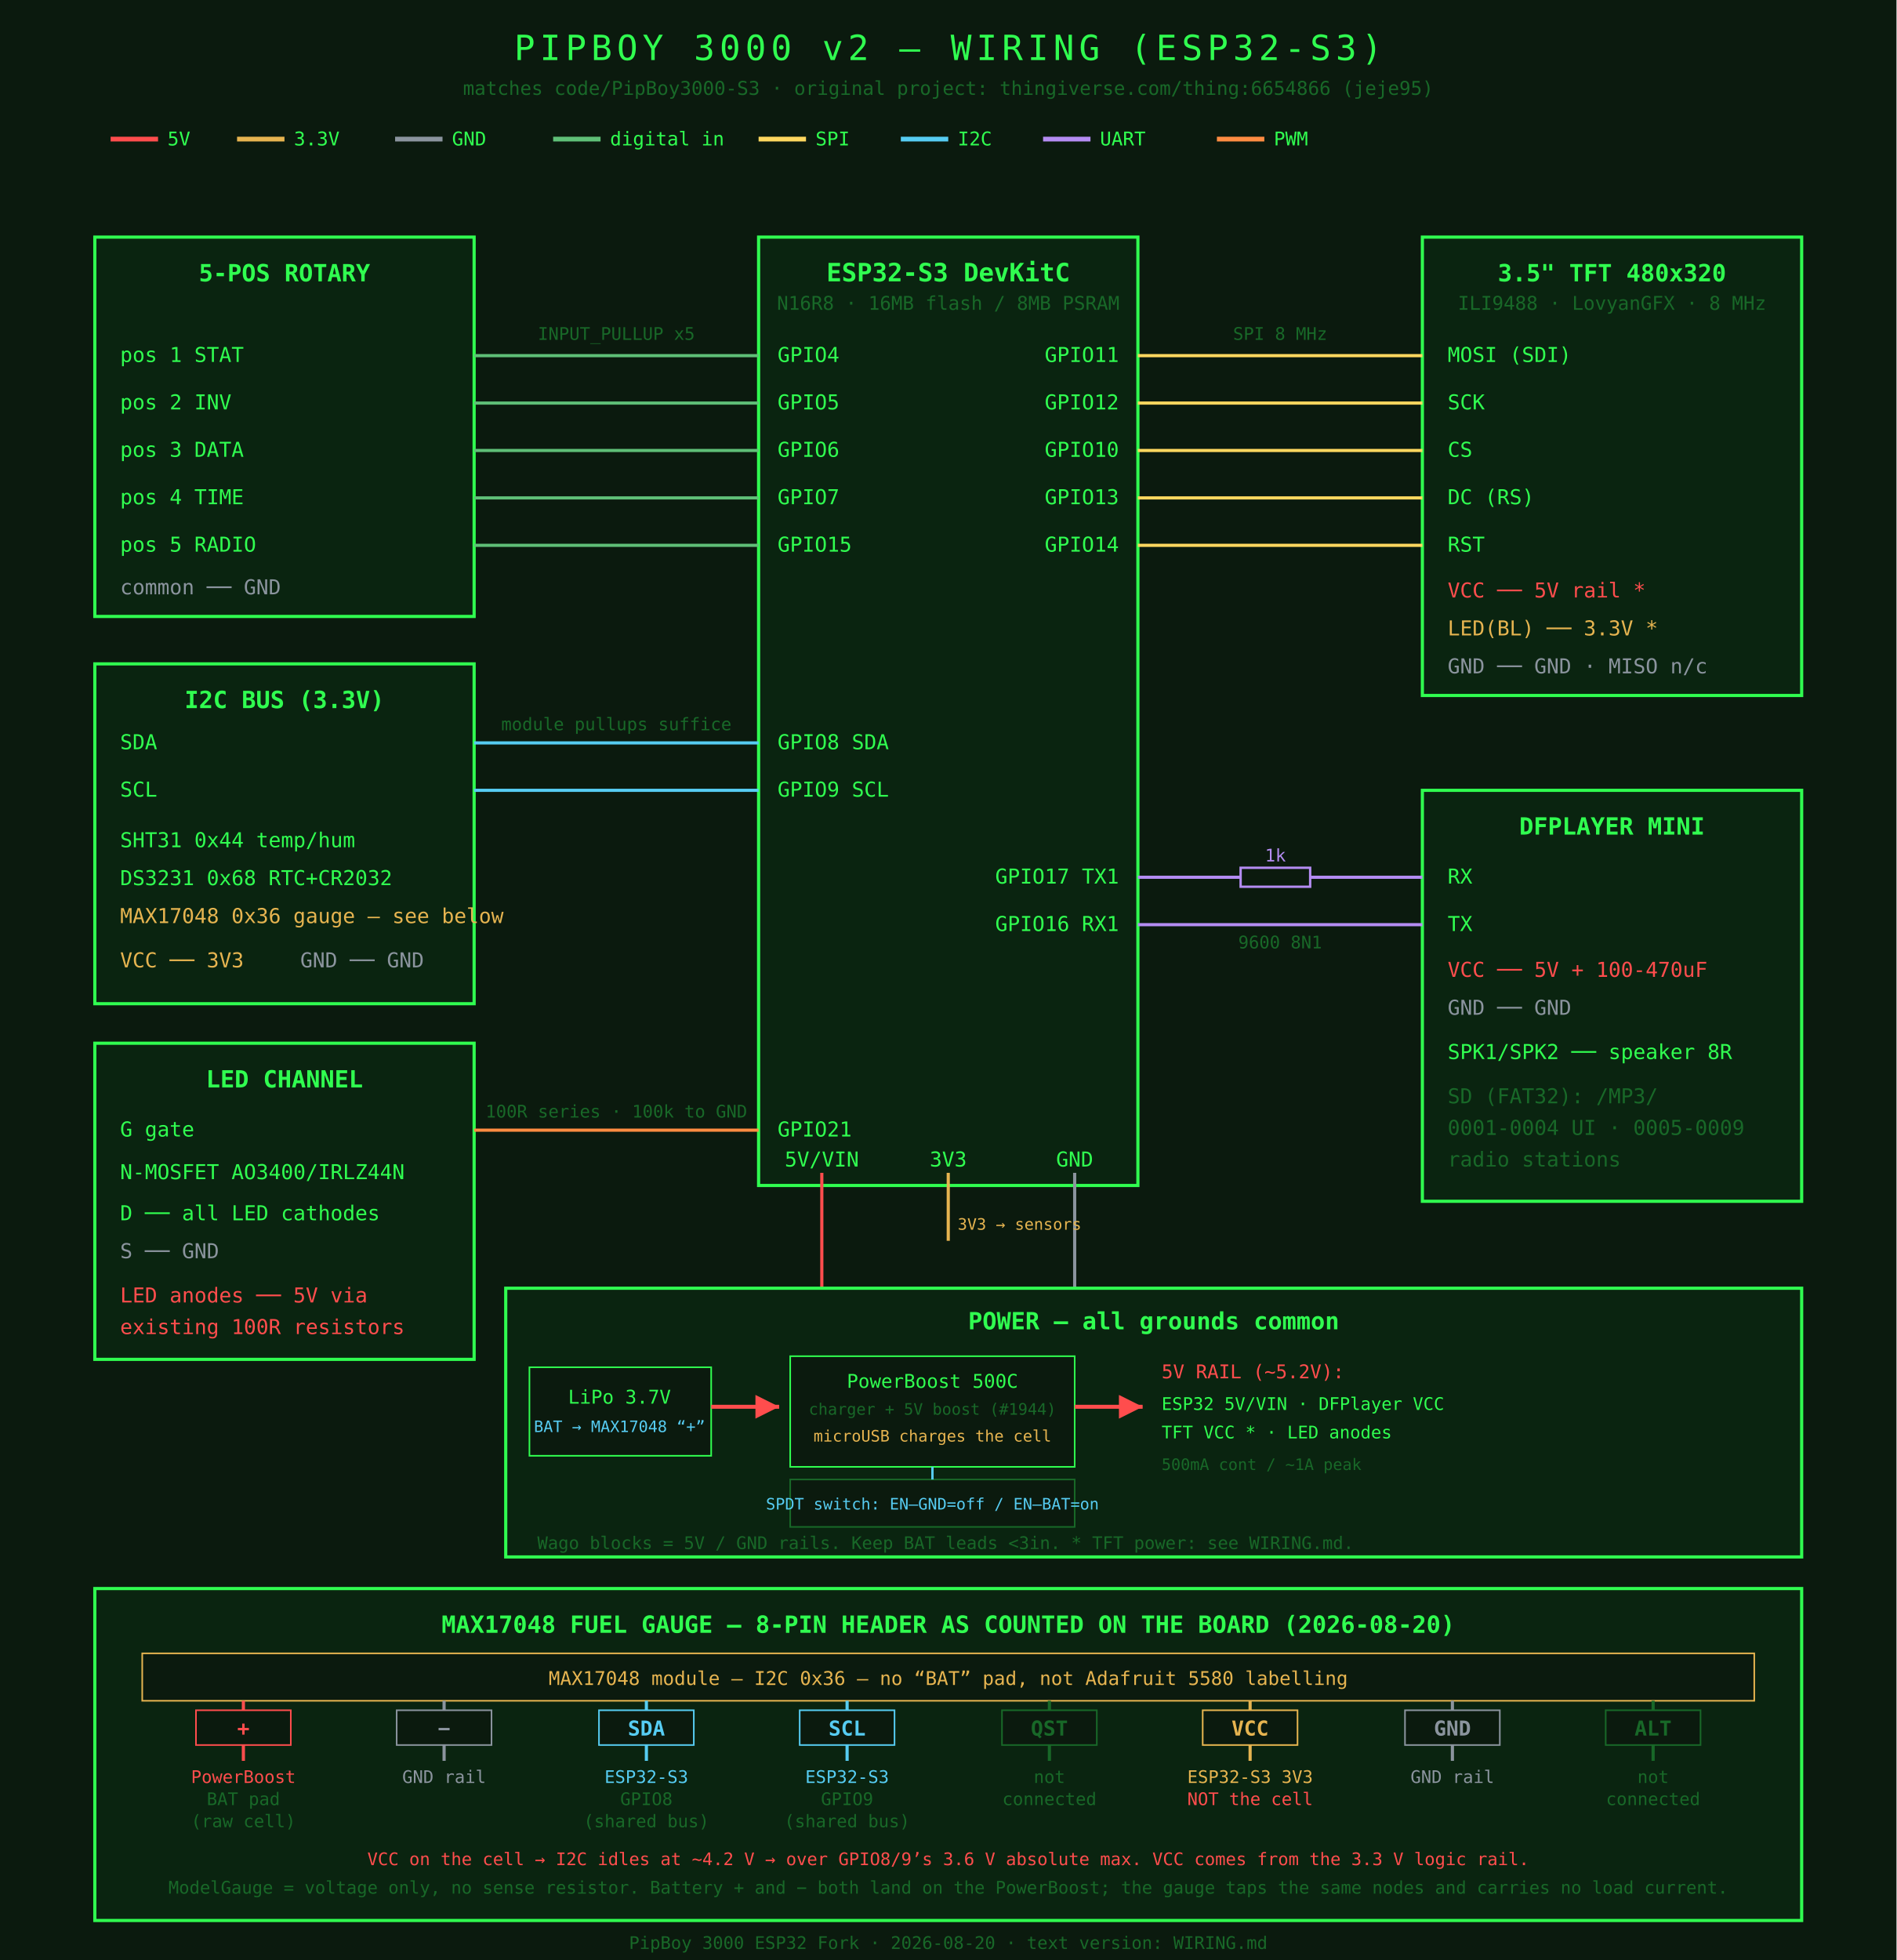
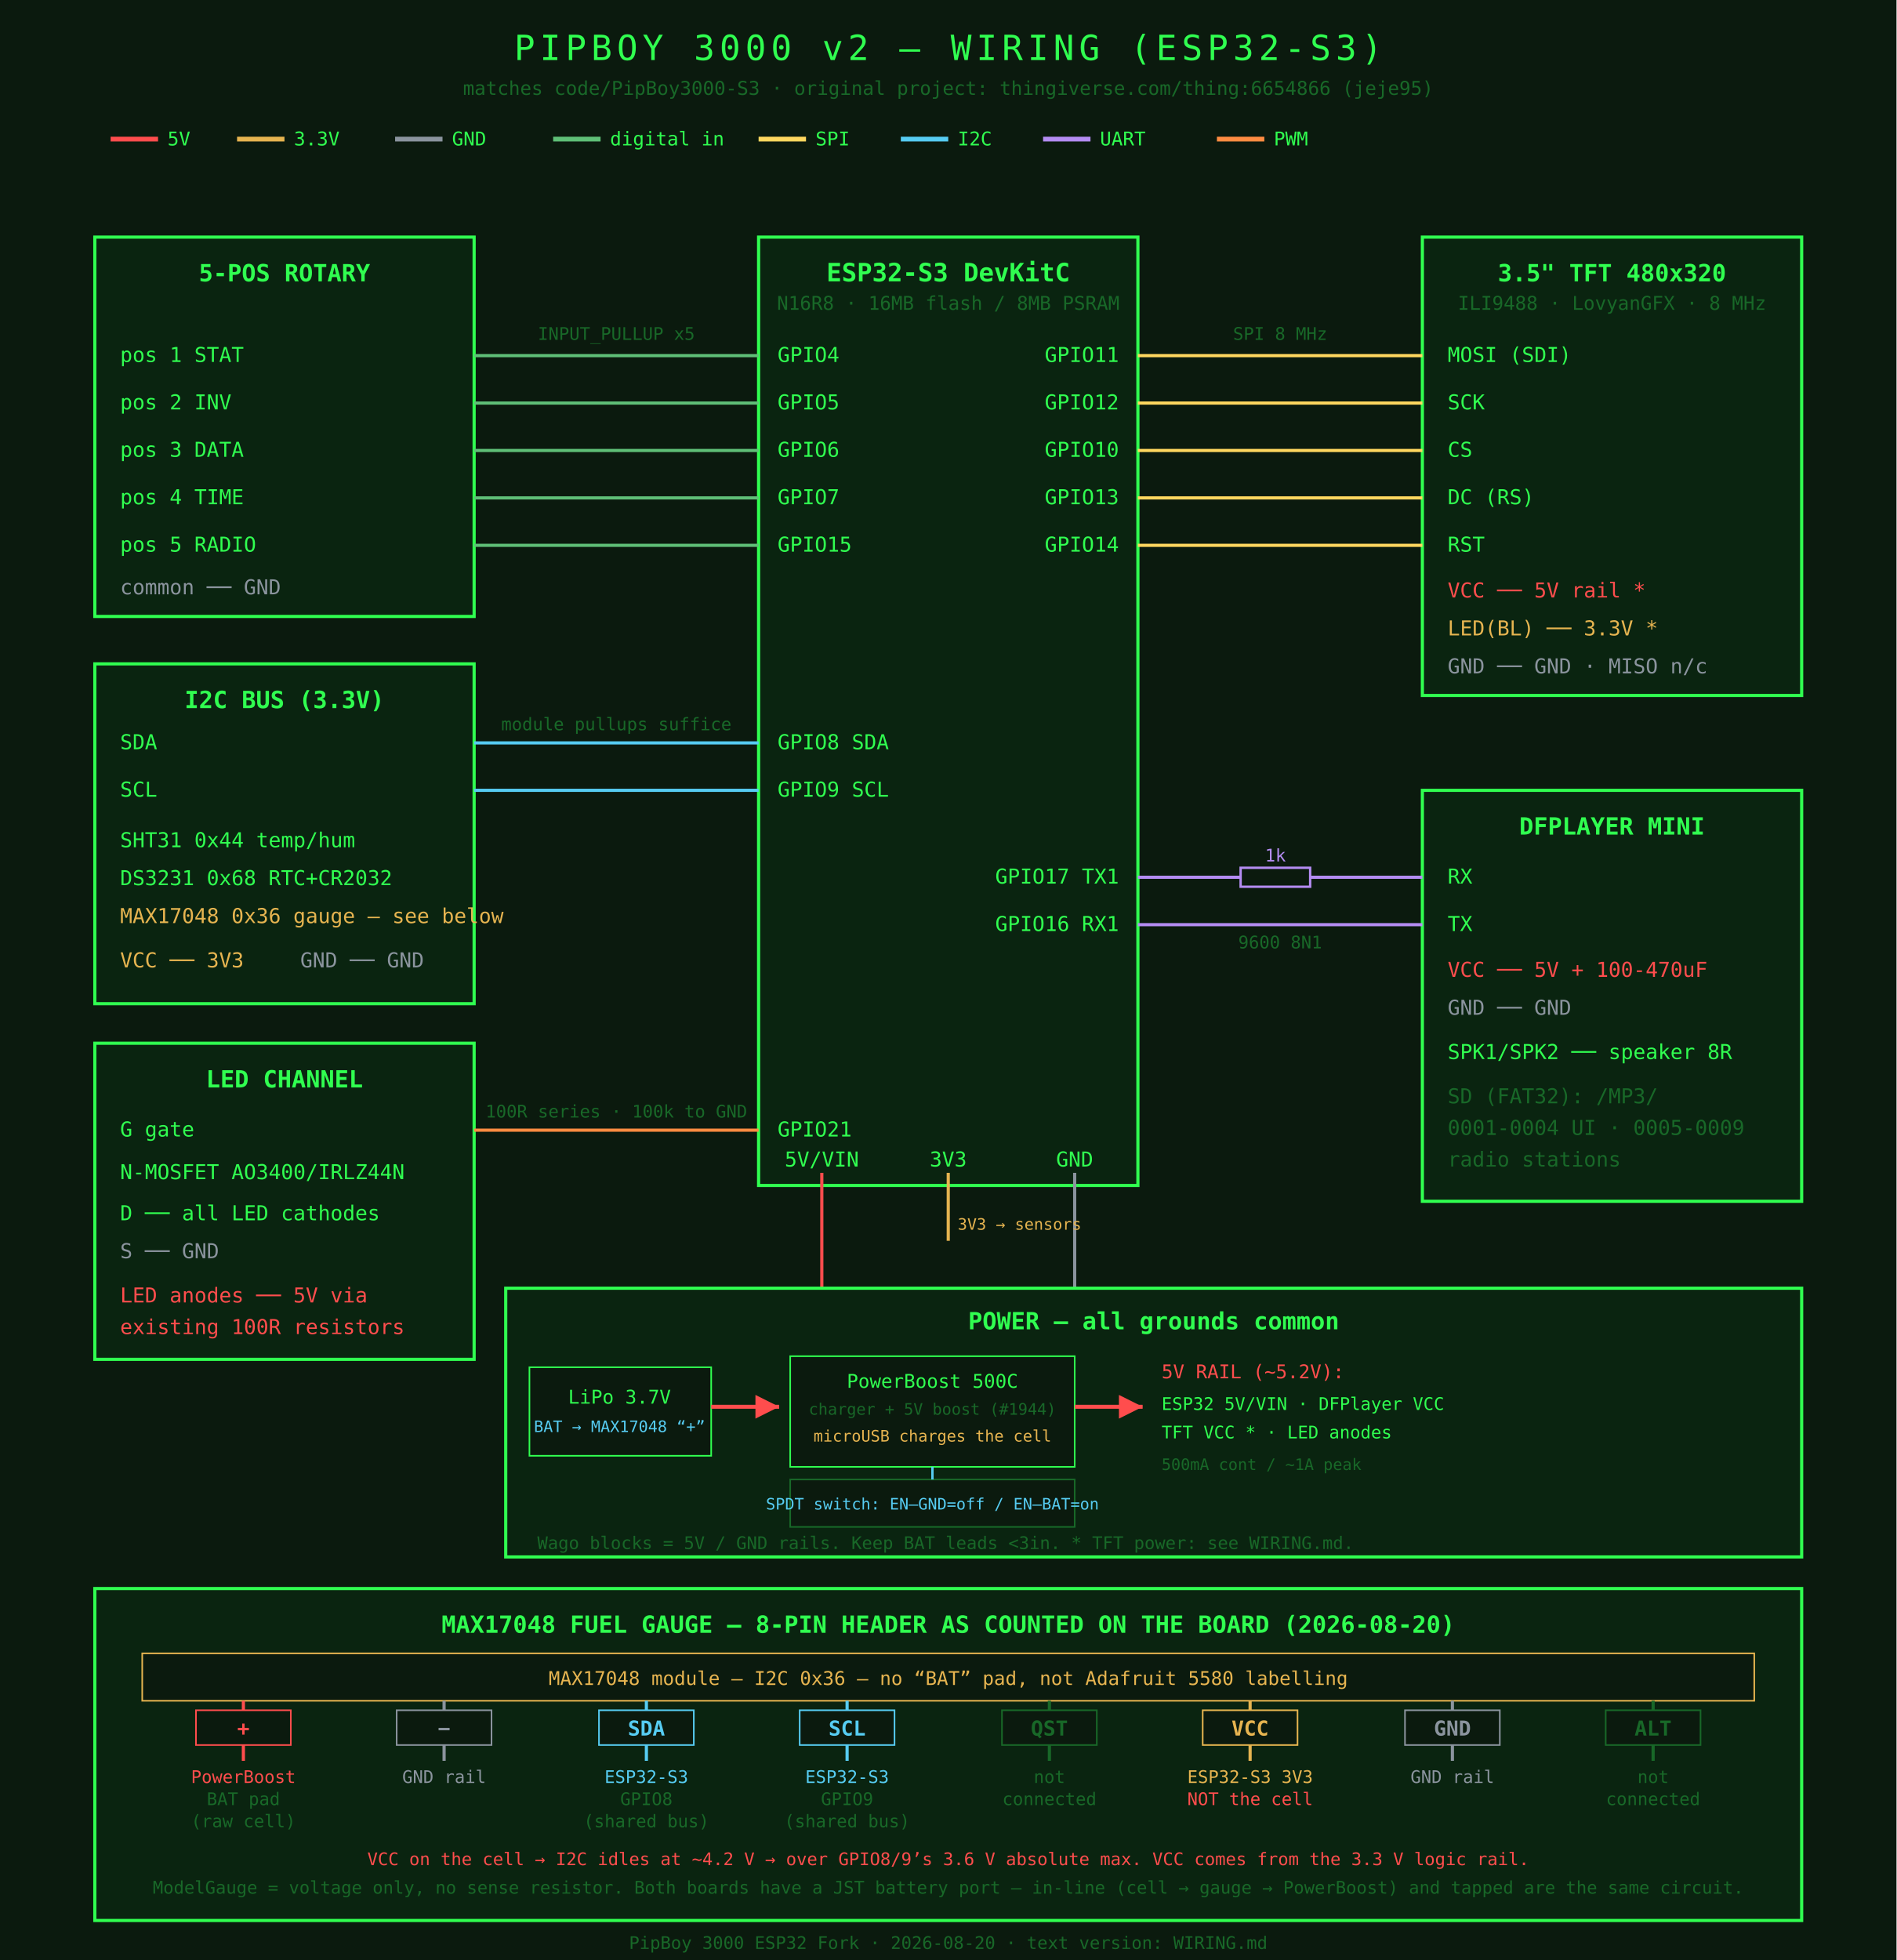
<svg xmlns="http://www.w3.org/2000/svg" width="1200" height="1240" viewBox="0 0 1200 1240" font-family="Consolas, Menlo, monospace">
  <defs>
    <marker id="arr" markerWidth="8" markerHeight="8" refX="6" refY="3" orient="auto">
      <path d="M0,0 L6,3 L0,6 z" fill="#ff4d4d" />
    </marker>
  </defs>
  <rect width="1200" height="1240" fill="#0b1a0e" />
  <text x="600" y="38" fill="#30ff50" font-size="22" text-anchor="middle" letter-spacing="3">PIPBOY 3000 v2 — WIRING (ESP32-S3)</text>
  <text x="600" y="60" fill="#186828" font-size="12" text-anchor="middle">matches code/PipBoy3000-S3 · original project: thingiverse.com/thing:6654866 (jeje95)</text>
  <g font-size="12">
    <line x1="70" y1="88" x2="100" y2="88" stroke="#ff4d4d" stroke-width="3" />
    <text x="106" y="92" fill="#30ff50">5V</text>
    <line x1="150" y1="88" x2="180" y2="88" stroke="#e6b450" stroke-width="3" />
    <text x="186" y="92" fill="#30ff50">3.3V</text>
    <line x1="250" y1="88" x2="280" y2="88" stroke="#8b949e" stroke-width="3" />
    <text x="286" y="92" fill="#30ff50">GND</text>
    <line x1="350" y1="88" x2="380" y2="88" stroke="#5fbf77" stroke-width="3" />
    <text x="386" y="92" fill="#30ff50">digital in</text>
    <line x1="480" y1="88" x2="510" y2="88" stroke="#ffd75f" stroke-width="3" />
    <text x="516" y="92" fill="#30ff50">SPI</text>
    <line x1="570" y1="88" x2="600" y2="88" stroke="#56ccf2" stroke-width="3" />
    <text x="606" y="92" fill="#30ff50">I2C</text>
    <line x1="660" y1="88" x2="690" y2="88" stroke="#b48cf2" stroke-width="3" />
    <text x="696" y="92" fill="#30ff50">UART</text>
    <line x1="770" y1="88" x2="800" y2="88" stroke="#ff8c42" stroke-width="3" />
    <text x="806" y="92" fill="#30ff50">PWM</text>
  </g>
  <rect x="480" y="150" width="240" height="600" fill="#0a2410" stroke="#30ff50" stroke-width="2" />
  <text x="600" y="178" fill="#30ff50" font-size="16" text-anchor="middle" font-weight="bold">ESP32-S3 DevKitC</text>
  <text x="600" y="196" fill="#186828" font-size="12" text-anchor="middle">N16R8 · 16MB flash / 8MB PSRAM</text>
  <g fill="#30ff50" font-size="13">
    <text x="492" y="229">GPIO4</text>
    <text x="492" y="259">GPIO5</text>
    <text x="492" y="289">GPIO6</text>
    <text x="492" y="319">GPIO7</text>
    <text x="492" y="349">GPIO15</text>
    <text x="492" y="474">GPIO8 SDA</text>
    <text x="492" y="504">GPIO9 SCL</text>
    <text x="492" y="719">GPIO21</text>
  </g>
  <g fill="#30ff50" font-size="13" text-anchor="end">
    <text x="708" y="229">GPIO11</text>
    <text x="708" y="259">GPIO12</text>
    <text x="708" y="289">GPIO10</text>
    <text x="708" y="319">GPIO13</text>
    <text x="708" y="349">GPIO14</text>
    <text x="708" y="559">GPIO17 TX1</text>
    <text x="708" y="589">GPIO16 RX1</text>
  </g>
  <g fill="#30ff50" font-size="13" text-anchor="middle">
    <text x="520" y="738">5V/VIN</text>
    <text x="600" y="738">3V3</text>
    <text x="680" y="738">GND</text>
  </g>
  <rect x="60" y="150" width="240" height="240" fill="#0a2410" stroke="#30ff50" stroke-width="2" />
  <text x="180" y="178" fill="#30ff50" font-size="15" text-anchor="middle" font-weight="bold">5-POS ROTARY</text>
  <g fill="#30ff50" font-size="13">
    <text x="76" y="229">pos 1  STAT</text>
    <text x="76" y="259">pos 2  INV</text>
    <text x="76" y="289">pos 3  DATA</text>
    <text x="76" y="319">pos 4  TIME</text>
    <text x="76" y="349">pos 5  RADIO</text>
    <text x="76" y="376" fill="#8b949e">common ── GND</text>
  </g>
  <g stroke="#5fbf77" stroke-width="2">
    <line x1="300" y1="225" x2="480" y2="225" />
    <line x1="300" y1="255" x2="480" y2="255" />
    <line x1="300" y1="285" x2="480" y2="285" />
    <line x1="300" y1="315" x2="480" y2="315" />
    <line x1="300" y1="345" x2="480" y2="345" />
  </g>
  <text x="390" y="215" fill="#186828" font-size="11" text-anchor="middle">INPUT_PULLUP x5</text>
  <rect x="60" y="420" width="240" height="215" fill="#0a2410" stroke="#30ff50" stroke-width="2" />
  <text x="180" y="448" fill="#30ff50" font-size="15" text-anchor="middle" font-weight="bold">I2C BUS (3.3V)</text>
  <g fill="#30ff50" font-size="13">
    <text x="76" y="474">SDA</text>
    <text x="76" y="504">SCL</text>
    <text x="76" y="536">SHT31    0x44 temp/hum</text>
    <text x="76" y="560">DS3231   0x68 RTC+CR2032</text>
    <text x="76" y="584" fill="#e6b450">MAX17048 0x36 gauge — see below</text>
    <text x="76" y="612" fill="#e6b450">VCC ── 3V3</text>
    <text x="190" y="612" fill="#8b949e">GND ── GND</text>
  </g>
  <g stroke="#56ccf2" stroke-width="2">
    <line x1="300" y1="470" x2="480" y2="470" />
    <line x1="300" y1="500" x2="480" y2="500" />
  </g>
  <text x="390" y="462" fill="#186828" font-size="11" text-anchor="middle">module pullups suffice</text>
  <rect x="60" y="660" width="240" height="200" fill="#0a2410" stroke="#30ff50" stroke-width="2" />
  <text x="180" y="688" fill="#30ff50" font-size="15" text-anchor="middle" font-weight="bold">LED CHANNEL</text>
  <g fill="#30ff50" font-size="13">
    <text x="76" y="719">G  gate</text>
    <text x="76" y="746">N-MOSFET AO3400/IRLZ44N</text>
    <text x="76" y="772">D ── all LED cathodes</text>
    <text x="76" y="796" fill="#8b949e">S ── GND</text>
    <text x="76" y="824" fill="#ff4d4d">LED anodes ── 5V via</text>
    <text x="76" y="844" fill="#ff4d4d">existing 100R resistors</text>
  </g>
  <line x1="300" y1="715" x2="480" y2="715" stroke="#ff8c42" stroke-width="2" />
  <text x="390" y="707" fill="#186828" font-size="11" text-anchor="middle">100R series · 100k to GND</text>
  <rect x="900" y="150" width="240" height="290" fill="#0a2410" stroke="#30ff50" stroke-width="2" />
  <text x="1020" y="178" fill="#30ff50" font-size="15" text-anchor="middle" font-weight="bold">3.5" TFT 480x320</text>
  <text x="1020" y="196" fill="#186828" font-size="12" text-anchor="middle">ILI9488 · LovyanGFX · 8 MHz</text>
  <g fill="#30ff50" font-size="13">
    <text x="916" y="229">MOSI (SDI)</text>
    <text x="916" y="259">SCK</text>
    <text x="916" y="289">CS</text>
    <text x="916" y="319">DC (RS)</text>
    <text x="916" y="349">RST</text>
    <text x="916" y="378" fill="#ff4d4d">VCC ── 5V rail *</text>
    <text x="916" y="402" fill="#e6b450">LED(BL) ── 3.3V *</text>
    <text x="916" y="426" fill="#8b949e">GND ── GND · MISO n/c</text>
  </g>
  <g stroke="#ffd75f" stroke-width="2">
    <line x1="720" y1="225" x2="900" y2="225" />
    <line x1="720" y1="255" x2="900" y2="255" />
    <line x1="720" y1="285" x2="900" y2="285" />
    <line x1="720" y1="315" x2="900" y2="315" />
    <line x1="720" y1="345" x2="900" y2="345" />
  </g>
  <text x="810" y="215" fill="#186828" font-size="11" text-anchor="middle">SPI 8 MHz</text>
  <rect x="900" y="500" width="240" height="260" fill="#0a2410" stroke="#30ff50" stroke-width="2" />
  <text x="1020" y="528" fill="#30ff50" font-size="15" text-anchor="middle" font-weight="bold">DFPLAYER MINI</text>
  <g fill="#30ff50" font-size="13">
    <text x="916" y="559">RX</text>
    <text x="916" y="589">TX</text>
    <text x="916" y="618" fill="#ff4d4d">VCC ── 5V + 100-470uF</text>
    <text x="916" y="642" fill="#8b949e">GND ── GND</text>
    <text x="916" y="670">SPK1/SPK2 ── speaker 8R</text>
    <text x="916" y="698" fill="#186828">SD (FAT32): /MP3/</text>
    <text x="916" y="718" fill="#186828">0001-0004 UI · 0005-0009</text>
    <text x="916" y="738" fill="#186828">radio stations</text>
  </g>
  <line x1="720" y1="555" x2="785" y2="555" stroke="#b48cf2" stroke-width="2" />
  <rect x="785" y="549" width="44" height="12" fill="#0b1a0e" stroke="#b48cf2" stroke-width="1.5" />
  <text x="807" y="545" fill="#b48cf2" font-size="11" text-anchor="middle">1k</text>
  <line x1="829" y1="555" x2="900" y2="555" stroke="#b48cf2" stroke-width="2" />
  <line x1="720" y1="585" x2="900" y2="585" stroke="#b48cf2" stroke-width="2" />
  <text x="810" y="600" fill="#186828" font-size="11" text-anchor="middle">9600 8N1</text>
  <line x1="520" y1="742" x2="520" y2="815" stroke="#ff4d4d" stroke-width="2" />
  <line x1="600" y1="742" x2="600" y2="785" stroke="#e6b450" stroke-width="2" />
  <line x1="680" y1="742" x2="680" y2="815" stroke="#8b949e" stroke-width="2" />
  <text x="606" y="778" fill="#e6b450" font-size="10">3V3 → sensors</text>
  <rect x="320" y="815" width="820" height="170" fill="#0a2410" stroke="#30ff50" stroke-width="2" />
  <text x="730" y="841" fill="#30ff50" font-size="15" text-anchor="middle" font-weight="bold">POWER — all grounds common</text>
  <rect x="335" y="865" width="115" height="56" fill="#0b1a0e" stroke="#30ff50" />
  <text x="392" y="888" fill="#30ff50" font-size="12" text-anchor="middle">LiPo 3.7V</text>
  <text x="392" y="906" fill="#56ccf2" font-size="10" text-anchor="middle">BAT → MAX17048 “+”</text>
  <rect x="500" y="858" width="180" height="70" fill="#0b1a0e" stroke="#30ff50" />
  <text x="590" y="878" fill="#30ff50" font-size="12" text-anchor="middle">PowerBoost 500C</text>
  <text x="590" y="895" fill="#186828" font-size="10" text-anchor="middle">charger + 5V boost (#1944)</text>
  <text x="590" y="912" fill="#e6b450" font-size="10" text-anchor="middle">microUSB charges the cell</text>
  <rect x="500" y="936" width="180" height="30" fill="#0b1a0e" stroke="#186828" />
  <text x="590" y="955" fill="#56ccf2" font-size="10" text-anchor="middle">SPDT switch: EN–GND=off / EN–BAT=on</text>
  <line x1="590" y1="928" x2="590" y2="936" stroke="#56ccf2" stroke-width="1.5" />
  <g stroke="#ff4d4d" stroke-width="2.5">
    <line x1="450" y1="890" x2="493" y2="890" marker-end="url(#arr)" />
    <line x1="680" y1="890" x2="723" y2="890" marker-end="url(#arr)" />
  </g>
  <text x="735" y="872" fill="#ff4d4d" font-size="12">5V RAIL (~5.2V):</text>
  <g fill="#30ff50" font-size="11">
    <text x="735" y="892">ESP32 5V/VIN · DFPlayer VCC</text>
    <text x="735" y="910">TFT VCC * · LED anodes</text>
  </g>
  <text x="735" y="930" fill="#186828" font-size="10">500mA cont / ~1A peak</text>
  <text x="340" y="980" fill="#186828" font-size="11">Wago blocks = 5V / GND rails. Keep BAT leads &lt;3in. * TFT power: see WIRING.md.</text>
  <rect x="60" y="1005" width="1080" height="210" fill="#0a2410" stroke="#30ff50" stroke-width="2" />
  <text x="600" y="1033" fill="#30ff50" font-size="15" text-anchor="middle" font-weight="bold">MAX17048 FUEL GAUGE — 8-PIN HEADER AS COUNTED ON THE BOARD (2026-08-20)</text>
  <rect x="90" y="1046" width="1020" height="30" fill="#0b1a0e" stroke="#e6b450" />
  <text x="600" y="1066" fill="#e6b450" font-size="12" text-anchor="middle">MAX17048 module — I2C 0x36 — no “BAT” pad, not Adafruit 5580 labelling</text>
  <line x1="154" y1="1076" x2="154" y2="1082" stroke="#ff4d4d" stroke-width="2" />
  <rect x="124" y="1082" width="60" height="22" fill="#0b1a0e" stroke="#ff4d4d" />
  <text x="154" y="1098" fill="#ff4d4d" font-size="13" text-anchor="middle" font-weight="bold">+</text>
  <line x1="154" y1="1104" x2="154" y2="1114" stroke="#ff4d4d" stroke-width="2" />
  <text x="154" y="1128" fill="#ff4d4d" font-size="11" text-anchor="middle">PowerBoost</text>
  <text x="154" y="1142" fill="#186828" font-size="11" text-anchor="middle">BAT pad</text>
  <text x="154" y="1156" fill="#186828" font-size="11" text-anchor="middle">(raw cell)</text>
  <line x1="281" y1="1076" x2="281" y2="1082" stroke="#8b949e" stroke-width="2" />
  <rect x="251" y="1082" width="60" height="22" fill="#0b1a0e" stroke="#8b949e" />
  <text x="281" y="1098" fill="#8b949e" font-size="13" text-anchor="middle" font-weight="bold">−</text>
  <line x1="281" y1="1104" x2="281" y2="1114" stroke="#8b949e" stroke-width="2" />
  <text x="281" y="1128" fill="#8b949e" font-size="11" text-anchor="middle">GND rail</text>
  <line x1="409" y1="1076" x2="409" y2="1082" stroke="#56ccf2" stroke-width="2" />
  <rect x="379" y="1082" width="60" height="22" fill="#0b1a0e" stroke="#56ccf2" />
  <text x="409" y="1098" fill="#56ccf2" font-size="13" text-anchor="middle" font-weight="bold">SDA</text>
  <line x1="409" y1="1104" x2="409" y2="1114" stroke="#56ccf2" stroke-width="2" />
  <text x="409" y="1128" fill="#56ccf2" font-size="11" text-anchor="middle">ESP32-S3</text>
  <text x="409" y="1142" fill="#186828" font-size="11" text-anchor="middle">GPIO8</text>
  <text x="409" y="1156" fill="#186828" font-size="11" text-anchor="middle">(shared bus)</text>
  <line x1="536" y1="1076" x2="536" y2="1082" stroke="#56ccf2" stroke-width="2" />
  <rect x="506" y="1082" width="60" height="22" fill="#0b1a0e" stroke="#56ccf2" />
  <text x="536" y="1098" fill="#56ccf2" font-size="13" text-anchor="middle" font-weight="bold">SCL</text>
  <line x1="536" y1="1104" x2="536" y2="1114" stroke="#56ccf2" stroke-width="2" />
  <text x="536" y="1128" fill="#56ccf2" font-size="11" text-anchor="middle">ESP32-S3</text>
  <text x="536" y="1142" fill="#186828" font-size="11" text-anchor="middle">GPIO9</text>
  <text x="536" y="1156" fill="#186828" font-size="11" text-anchor="middle">(shared bus)</text>
  <line x1="664" y1="1076" x2="664" y2="1082" stroke="#186828" stroke-width="2" />
  <rect x="634" y="1082" width="60" height="22" fill="#0b1a0e" stroke="#186828" />
  <text x="664" y="1098" fill="#186828" font-size="13" text-anchor="middle" font-weight="bold">QST</text>
  <line x1="664" y1="1104" x2="664" y2="1114" stroke="#186828" stroke-width="2" />
  <text x="664" y="1128" fill="#186828" font-size="11" text-anchor="middle">not</text>
  <text x="664" y="1142" fill="#186828" font-size="11" text-anchor="middle">connected</text>
  <line x1="791" y1="1076" x2="791" y2="1082" stroke="#e6b450" stroke-width="2" />
  <rect x="761" y="1082" width="60" height="22" fill="#0b1a0e" stroke="#e6b450" />
  <text x="791" y="1098" fill="#e6b450" font-size="13" text-anchor="middle" font-weight="bold">VCC</text>
  <line x1="791" y1="1104" x2="791" y2="1114" stroke="#e6b450" stroke-width="2" />
  <text x="791" y="1128" fill="#e6b450" font-size="11" text-anchor="middle">ESP32-S3 3V3</text>
  <text x="791" y="1142" fill="#ff4d4d" font-size="11" text-anchor="middle">NOT the cell</text>
  <line x1="919" y1="1076" x2="919" y2="1082" stroke="#8b949e" stroke-width="2" />
  <rect x="889" y="1082" width="60" height="22" fill="#0b1a0e" stroke="#8b949e" />
  <text x="919" y="1098" fill="#8b949e" font-size="13" text-anchor="middle" font-weight="bold">GND</text>
  <line x1="919" y1="1104" x2="919" y2="1114" stroke="#8b949e" stroke-width="2" />
  <text x="919" y="1128" fill="#8b949e" font-size="11" text-anchor="middle">GND rail</text>
  <line x1="1046" y1="1076" x2="1046" y2="1082" stroke="#186828" stroke-width="2" />
  <rect x="1016" y="1082" width="60" height="22" fill="#0b1a0e" stroke="#186828" />
  <text x="1046" y="1098" fill="#186828" font-size="13" text-anchor="middle" font-weight="bold">ALT</text>
  <line x1="1046" y1="1104" x2="1046" y2="1114" stroke="#186828" stroke-width="2" />
  <text x="1046" y="1128" fill="#186828" font-size="11" text-anchor="middle">not</text>
  <text x="1046" y="1142" fill="#186828" font-size="11" text-anchor="middle">connected</text>
  <text x="600" y="1180" fill="#ff4d4d" font-size="11" text-anchor="middle">VCC on the cell → I2C idles at ~4.2 V → over GPIO8/9’s 3.6 V absolute max. VCC comes from the 3.3 V logic rail.</text>
-   <text x="600" y="1198" fill="#186828" font-size="11" text-anchor="middle">ModelGauge = voltage only, no sense resistor. Battery + and − both land on the PowerBoost; the gauge taps the same nodes and carries no load current.</text>
+   <text x="600" y="1198" fill="#186828" font-size="11" text-anchor="middle">ModelGauge = voltage only, no sense resistor. Both boards have a JST battery port — in-line (cell → gauge → PowerBoost) and tapped are the same circuit.</text>
  <text x="600" y="1233" fill="#186828" font-size="11" text-anchor="middle">PipBoy 3000 ESP32 Fork · 2026-08-20 · text version: WIRING.md</text>
</svg>
